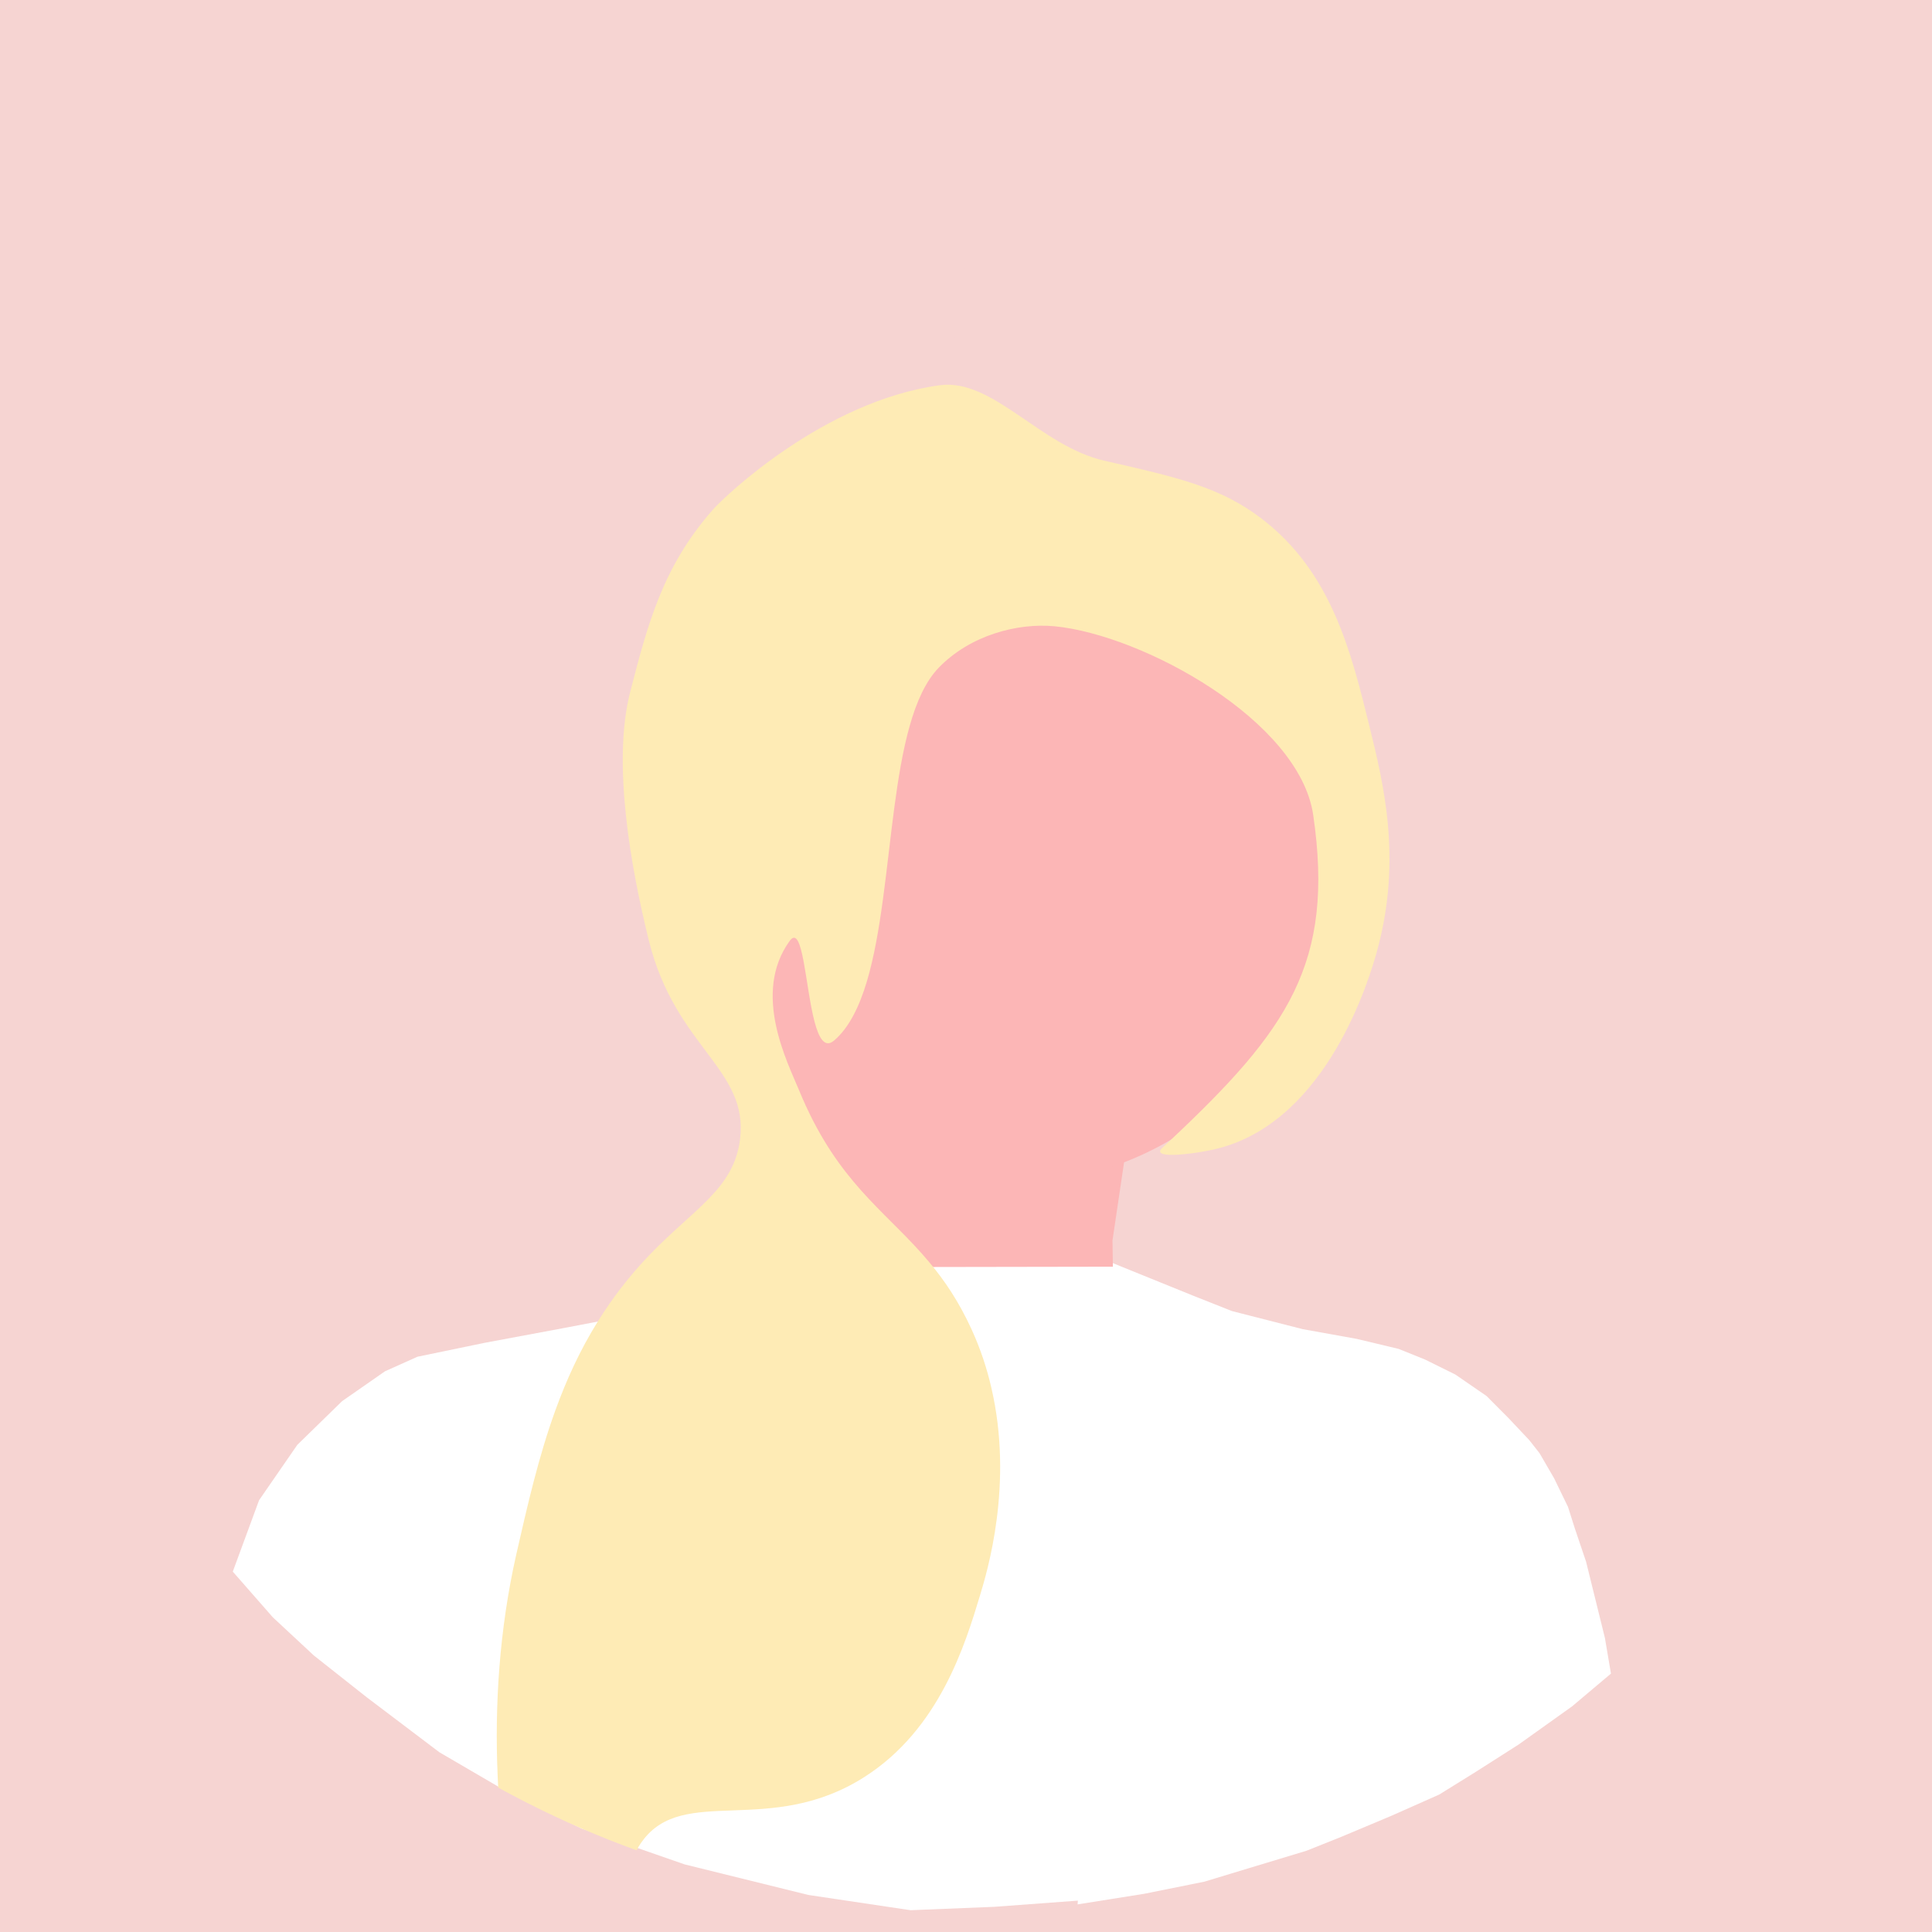
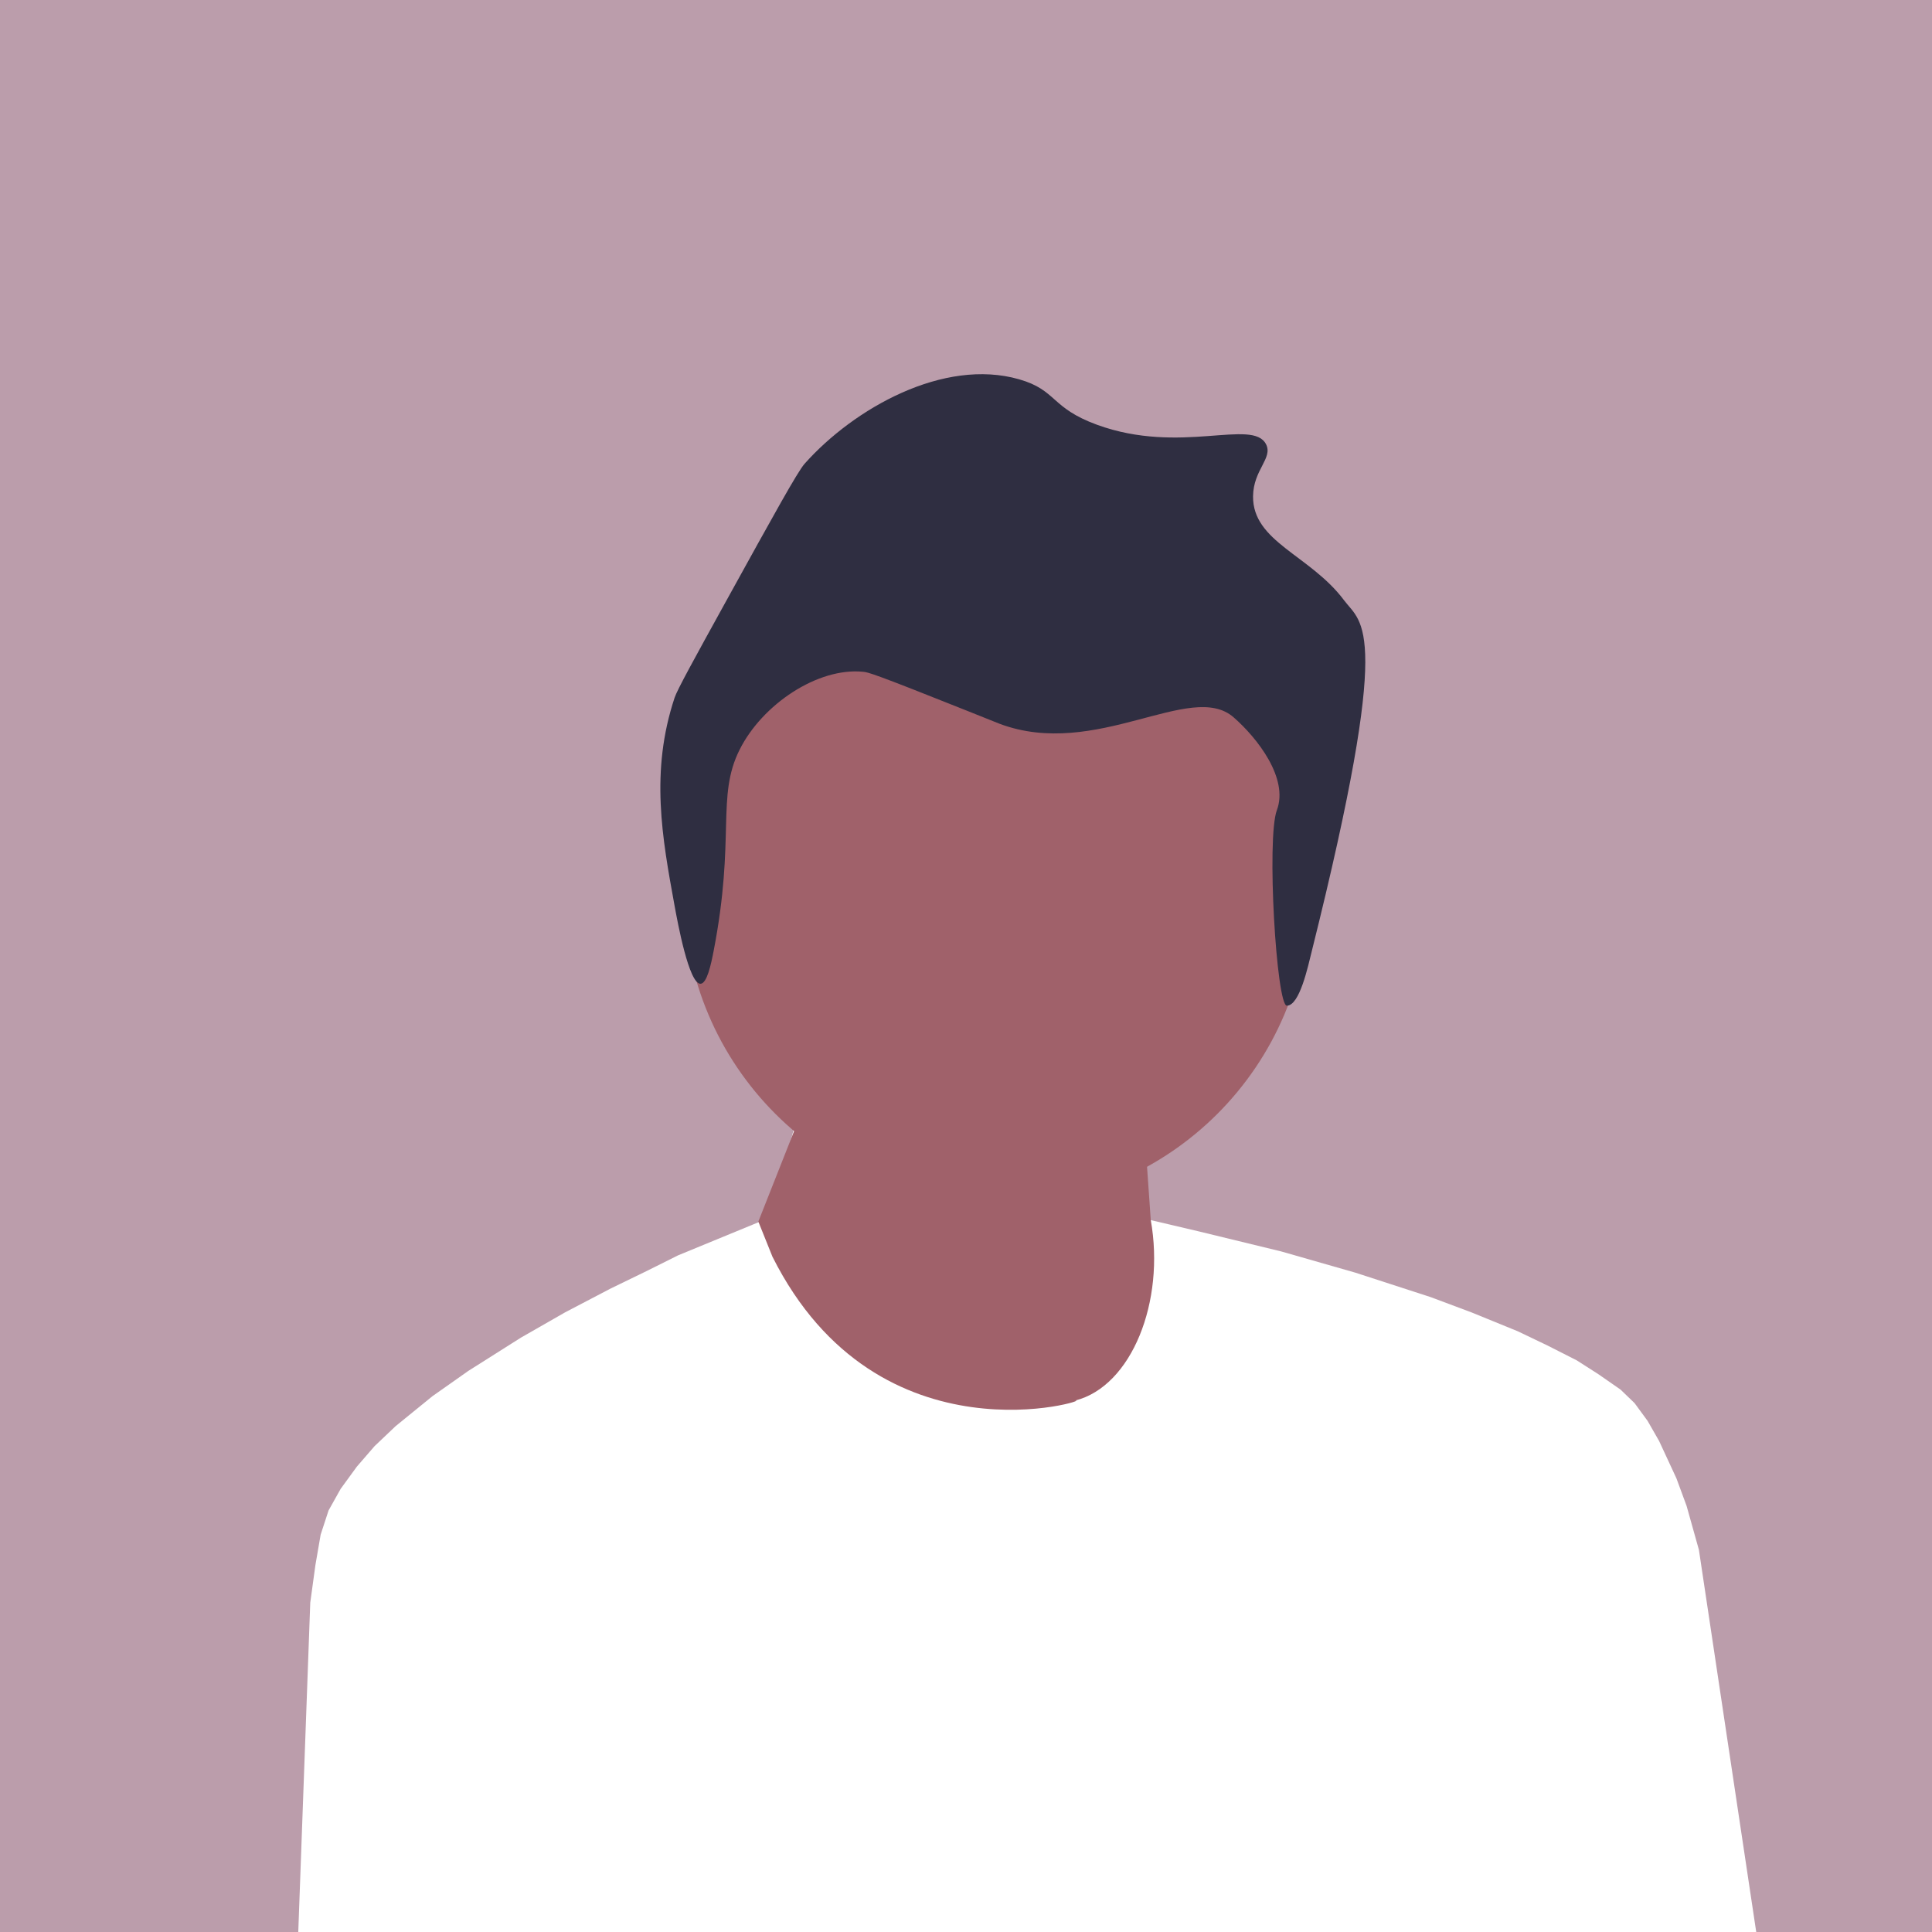
- <svg xmlns="http://www.w3.org/2000/svg" viewBox="0 0 500 500">
-   <path style="stroke: rgba(0, 0, 0, 0); fill: rgb(246, 212, 210);" d="M 261.273 494.067 L 278.985 492.836 L 296.12 490.112 L 311.679 486.979 L 323.364 483.435 L 338.092 478.98 L 347.089 475.385 L 360.053 469.94 L 372.46 464.435 L 381.882 458.585 L 393.037 451.469 L 406.844 441.613 L 416.915 433.127 L 415.349 423.898 L 410.477 404.176 L 407.56 395.542 L 405.796 389.981 L 402.194 382.56 L 398.432 376.084 L 395.77 372.698 L 390.415 367.013 L 384.709 361.278 L 376.627 355.719 L 368.804 351.851 L 361.966 349.094 L 351.147 346.506 L 337.109 343.976 L 318.815 339.299 L 308.769 335.314 L 286.973 326.482 L 285.537 323.827 L 218.83 118.898 L 219.557 -7.014 L 500.706 -13.405 L 503.311 519.12 L 251.246 535.188 L 261.273 494.067 Z" />
-   <path style="fill: rgb(246, 212, 210); stroke: rgba(0, 0, 0, 0);" d="M 278.949 491.883 L 257.328 493.482 L 235.66 494.361 L 209.204 490.414 L 177.155 482.496 L 150.484 473.216 L 131.542 463.89 L 113.715 453.485 L 94.89 439.239 L 81.239 428.45 L 70.588 418.539 L 60.245 406.731 L 67.046 388.26 L 76.941 373.931 L 88.548 362.606 L 99.641 354.887 L 108.033 351.122 L 125.347 347.534 L 145.953 343.69 L 155.745 341.818 L 216.301 303.811 L 260.528 -6.764 L -12.95 -5.028 L -9.795 522.295 L 275.974 534.537 L 278.949 491.883 Z" />
-   <polygon points="287.909 321.038 293.675 282.155 212.444 249.061 205.765 327.961 288.014 327.823" style="fill: rgb(252, 182, 182);" />
-   <path d="M 363.28 468.524 C 356.306 471.924 349.199 474.994 341.986 477.717 C 327.559 483.176 312.667 487.295 297.39 490.045 C 282.459 492.741 267.129 494.109 251.799 494.109 C 231.089 494.109 210.498 491.625 190.585 486.71 C 182.787 484.797 174.923 482.46 167.192 479.735 C 166.381 479.444 165.558 479.152 164.747 478.858 C 155.156 475.379 145.724 471.3 136.651 466.691 C 135.429 466.08 134.207 465.455 132.985 464.791 C 131.63 464.1 130.288 463.37 128.933 462.612 C 127.206 461.669 125.492 460.686 123.778 459.69 C 118.04 456.369 112.394 452.782 107.001 449.049 L 106.642 448.811 C 106.323 448.585 106.004 448.372 105.699 448.146 C 105.898 447.097 106.084 446.139 106.257 445.29 C 106.921 441.956 107.359 440.123 107.359 440.123 L 143.731 364.986 L 153.867 344.051 L 158.809 342.018 L 196.138 326.675 L 287.374 326.675 L 316.161 338.577 C 316.161 338.577 316.307 339.122 316.599 340.172 C 319.469 350.467 336.207 408.918 362.178 466.106 C 362.536 466.903 362.908 467.713 363.28 468.524 L 363.28 468.524 L 363.28 468.524 Z" class="color-change" style="fill: rgba(168, 33, 48, 0);" />
-   <circle cx="261.113" cy="223.498" r="82.836" style="fill: rgb(252, 182, 182);" />
-   <path d="M 158.954 341.305 L 158.812 342.017 L 133.557 462.094 L 133.338 463.14 L 132.986 464.794 C 131.627 464.1 130.287 463.368 128.937 462.617 C 127.207 461.666 125.497 460.687 123.776 459.689 C 118.045 456.372 112.399 452.779 107 449.053 L 106.639 448.806 C 106.325 448.588 106.002 448.369 105.698 448.15 C 101.572 445.27 97.552 442.267 93.626 439.168 C 93.598 439.149 93.579 439.13 93.55 439.102 C 86.545 433.456 79.797 427.382 73.343 420.928 C 69.179 416.765 65.178 412.478 61.347 408.077 L 61.927 405.644 L 61.984 405.397 L 62.707 402.298 C 69.132 375.161 90.87 354.336 118.254 349.089 L 154.639 342.122 L 158.954 341.305 L 158.954 341.305 Z" class="color-change" style="fill: rgba(168, 33, 48, 0);" />
-   <path d="M 416.935 433.413 C 406.215 442.54 394.724 450.803 382.595 458.056 C 381.413 458.774 380.204 459.477 378.995 460.181 C 373.841 463.157 368.594 465.934 363.28 468.524 C 356.306 471.924 349.199 474.994 341.986 477.717 L 341.428 475.086 L 312.906 339.467 L 316.599 340.172 L 353.61 347.265 C 380.988 352.513 402.735 373.342 409.151 400.481 L 416.231 430.464 L 416.935 433.413 L 416.935 433.413 L 416.935 433.413 Z" class="color-change" style="fill: rgba(168, 33, 48, 0);" />
-   <path d="M 356.505 245.641 C 354.353 253.665 343.527 289.519 315.802 297.064 C 310.356 298.552 297.364 300.266 300.805 297.064 C 301.588 296.334 302.345 295.616 303.103 294.912 C 333.191 266.617 345.466 249.321 339.86 210.929 C 336.3 186.486 295.757 164.288 272.947 162.082 C 263.329 161.154 251.055 164.407 242.952 172.79 C 229.574 186.605 231.779 229.01 224.367 253.918 C 222.374 260.586 219.704 266.006 215.865 269.287 C 213.474 271.332 211.946 268.729 210.817 264.465 C 208.413 255.404 207.788 238.813 204.374 243.502 C 194.504 257.092 203.909 275.105 206.752 282.053 C 207.337 283.475 207.934 284.842 208.532 286.145 L 208.532 286.158 C 208.877 286.901 209.236 287.646 209.582 288.35 L 209.582 288.363 C 219.066 307.704 230.464 314.625 240.507 326.675 C 244.453 331.39 248.186 336.877 251.52 344.21 C 253.805 349.232 255.452 354.28 256.581 359.234 C 262.333 384.076 255.505 406.646 253.659 412.784 C 249.793 425.563 243.151 447.521 223.663 459.915 C 199.193 475.485 176.863 461.763 166.182 476.548 C 166.049 476.72 165.929 476.893 165.81 477.065 C 165.411 477.664 165.053 478.262 164.747 478.858 C 155.156 475.379 145.724 471.3 136.651 466.691 C 135.429 466.08 134.207 465.455 132.985 464.791 C 131.63 464.1 130.288 463.37 128.933 462.612 C 128.88 461.576 128.827 460.541 128.787 459.491 C 128.003 441.517 129.185 421.763 133.662 402.063 C 136.531 389.483 139.374 377.008 143.731 364.986 C 146.574 357.149 150.055 349.497 154.638 342.124 C 158.305 336.199 162.661 330.447 167.949 324.921 C 179.559 312.792 189.881 307.732 191.515 294.925 C 193.853 276.646 174.817 271.147 167.949 243.502 C 163.26 224.599 158.357 197.353 163.113 178.994 C 167.603 161.645 171.509 146.594 184.541 131.848 C 187.676 128.314 213.408 103.738 243.217 99.7 C 256.953 97.854 269.201 115.442 285.807 119.228 C 304.896 123.572 315.829 126.057 326.509 134.226 C 344.563 148.015 349.65 168.632 354.366 187.788 C 358.06 202.773 362.842 222.155 356.505 245.641 L 356.505 245.641 L 356.505 245.641 Z" style="fill: rgb(254, 235, 181);" />
+ <svg xmlns="http://www.w3.org/2000/svg" xmlns:ns1="https://boxy-svg.com" viewBox="0 0 500 500">
+   <defs>
+     <linearGradient id="gradient-2" ns1:pinned="true">
+       <stop offset="1" style="stop-color: rgb(246, 212, 210);" />
+     </linearGradient>
+     <linearGradient id="gradient-3" ns1:pinned="true">
+       <stop offset="0" style="stop-color: rgb(155, 203, 177);" />
+       <stop offset="1" style="stop-color: rgb(226, 162, 162);" />
+     </linearGradient>
+     <linearGradient id="color-0" gradientUnits="userSpaceOnUse" gradientTransform="matrix(1.156229, 0, 0, 1, 0, 0)" ns1:pinned="true">
+       <stop style="stop-color: rgb(174, 19, 38);" />
+     </linearGradient>
+     <linearGradient id="color-1" gradientUnits="userSpaceOnUse" ns1:pinned="true">
+       <stop style="stop-color: rgb(52, 225, 235);" />
+     </linearGradient>
+     <linearGradient id="color-2" gradientUnits="userSpaceOnUse" ns1:pinned="true">
+       <stop style="stop-color: rgb(232, 235, 52);" />
+     </linearGradient>
+     <linearGradient id="color-3" gradientUnits="userSpaceOnUse" ns1:pinned="true">
+       <stop style="stop-color: rgb(193, 107, 207);" />
+     </linearGradient>
+     <linearGradient id="color-6" gradientUnits="userSpaceOnUse" ns1:pinned="true">
+       <stop style="stop-color: rgb(187, 157, 171);" />
+     </linearGradient>
+     <linearGradient id="color-7" gradientUnits="userSpaceOnUse" ns1:pinned="true">
+       <stop style="stop-color: rgb(142, 124, 137);" />
+     </linearGradient>
+     <linearGradient id="color-4" gradientUnits="userSpaceOnUse" ns1:pinned="true">
+       <stop style="stop-color: rgb(235, 143, 52);" />
+     </linearGradient>
+     <linearGradient id="color-5" gradientUnits="userSpaceOnUse" gradientTransform="matrix(2.824007, 0, 0, 1, -762.8772, 0)" ns1:pinned="true">
+       <stop style="stop-color: rgb(51, 235, 124);" />
+     </linearGradient>
+   </defs>
+   <path style="stroke: rgba(186, 218, 85, 0); fill-rule: nonzero; paint-order: fill; fill: url('#color-6');" d="M 455.608 507.313 L 439.676 401.096 L 436.49 389.734 L 433.856 382.59 L 429.385 372.948 L 426.395 367.724 L 423.03 363.132 L 419.392 359.625 L 413.649 355.634 L 408.061 352.059 L 400.467 348.206 L 392.786 344.527 L 380.876 339.668 L 370.259 335.694 L 350.774 329.366 L 331.574 323.869 L 310.301 318.697 L 297.48 315.684 L 257.083 302.86 L 233.55 -6.384 L 505.949 -4.377 L 511.158 507.185 L 455.608 507.313 Z" />
+   <path style="stroke: rgba(186, 218, 85, 0); fill-rule: nonzero; paint-order: fill; fill: url('#color-6');" d="M 76.697 513.584 L 80.294 414.772 L 81.627 405.037 L 82.982 397.171 L 85.034 390.902 L 88.167 385.307 L 92.351 379.564 L 96.931 374.267 L 102.393 369.078 L 111.917 361.33 L 121.21 354.785 L 134.816 346.178 L 146.283 339.616 L 158.009 333.482 L 167.481 328.878 L 175.445 324.9 L 199.322 315.071 L 276.366 27.417 L 265.707 -6.054 L -28.459 -5.93 L -17.196 519.668 L 76.697 513.584 Z" />
+   <circle cx="257.865" cy="231.08" fill="#a0616a" r="80.88" style="" />
+   <path d="M 196.257 316.141 L 207.781 286.985 L 294.891 273.871 L 297.817 315.747 C 301.579 336.81 292.876 358.786 278.251 362.459 C 283.722 361.737 227.455 380.123 199.912 325.24 L 196.257 316.141 Z" fill="#a0616a" style="" />
+   <path d="M 339.529 246.003 C 338.479 250.208 336.358 260.221 333.044 260.271 C 330.337 260.31 327.745 216.87 330.449 209.685 C 333.556 201.43 325.393 190.988 319.243 185.629 C 308.187 175.991 283.643 196.685 258.687 187.311 C 258.025 187.063 258.157 187.091 250.276 183.947 C 226.026 174.271 224.751 173.992 223.362 173.854 C 211.606 172.691 197.26 182.31 191.401 194.039 C 185.312 206.232 190.4 216.689 184.673 246.185 C 184.006 249.624 182.958 254.524 181.309 254.596 C 178.294 254.728 175.351 238.627 174.58 234.41 C 171.351 216.743 168.237 199.71 174.58 180.582 C 175.273 178.496 179.536 170.753 188.038 155.35 C 200.284 133.162 206.443 122.026 208.223 120.026 C 220.989 105.67 244.224 92.575 263.733 98.158 C 273.594 100.98 271.825 105.518 283.919 109.933 C 305.469 117.801 324.2 108.179 327.654 114.979 C 329.484 118.581 324.364 121.551 324.29 128.436 C 324.162 140.249 339.102 143.662 347.84 155.35 C 352.536 161.633 360.576 161.701 339.529 246.003 Z" style="" fill="#2f2e41" />
+   <path d="M 439.729 401.254 C 436.47 404.918 433.088 408.505 429.585 412.008 C 382.527 459.065 319.958 484.983 253.408 484.983 C 195.887 484.983 141.345 465.622 97.218 429.982 C 97.19 429.964 97.171 429.944 97.143 429.916 C 91.289 425.196 85.622 420.176 80.152 414.873 C 80.255 414.05 80.368 413.234 80.489 412.429 C 81.257 406.996 82.11 401.816 83.065 397.049 C 90.886 357.971 193.798 316.946 196.477 315.877 C 196.514 315.868 196.533 315.858 196.533 315.858 C 196.533 315.858 209.778 364.678 266.53 364.051 C 305.187 363.628 297.693 315.858 297.693 315.858 C 297.693 315.858 298.162 315.952 299.042 316.139 C 310.207 318.51 387.726 335.538 418.308 358.777 C 427.628 365.858 434.315 380.939 439.121 398.922 C 439.327 399.69 439.523 400.477 439.729 401.254 Z" style="fill: rgba(168, 33, 48, 0);" />
</svg>
